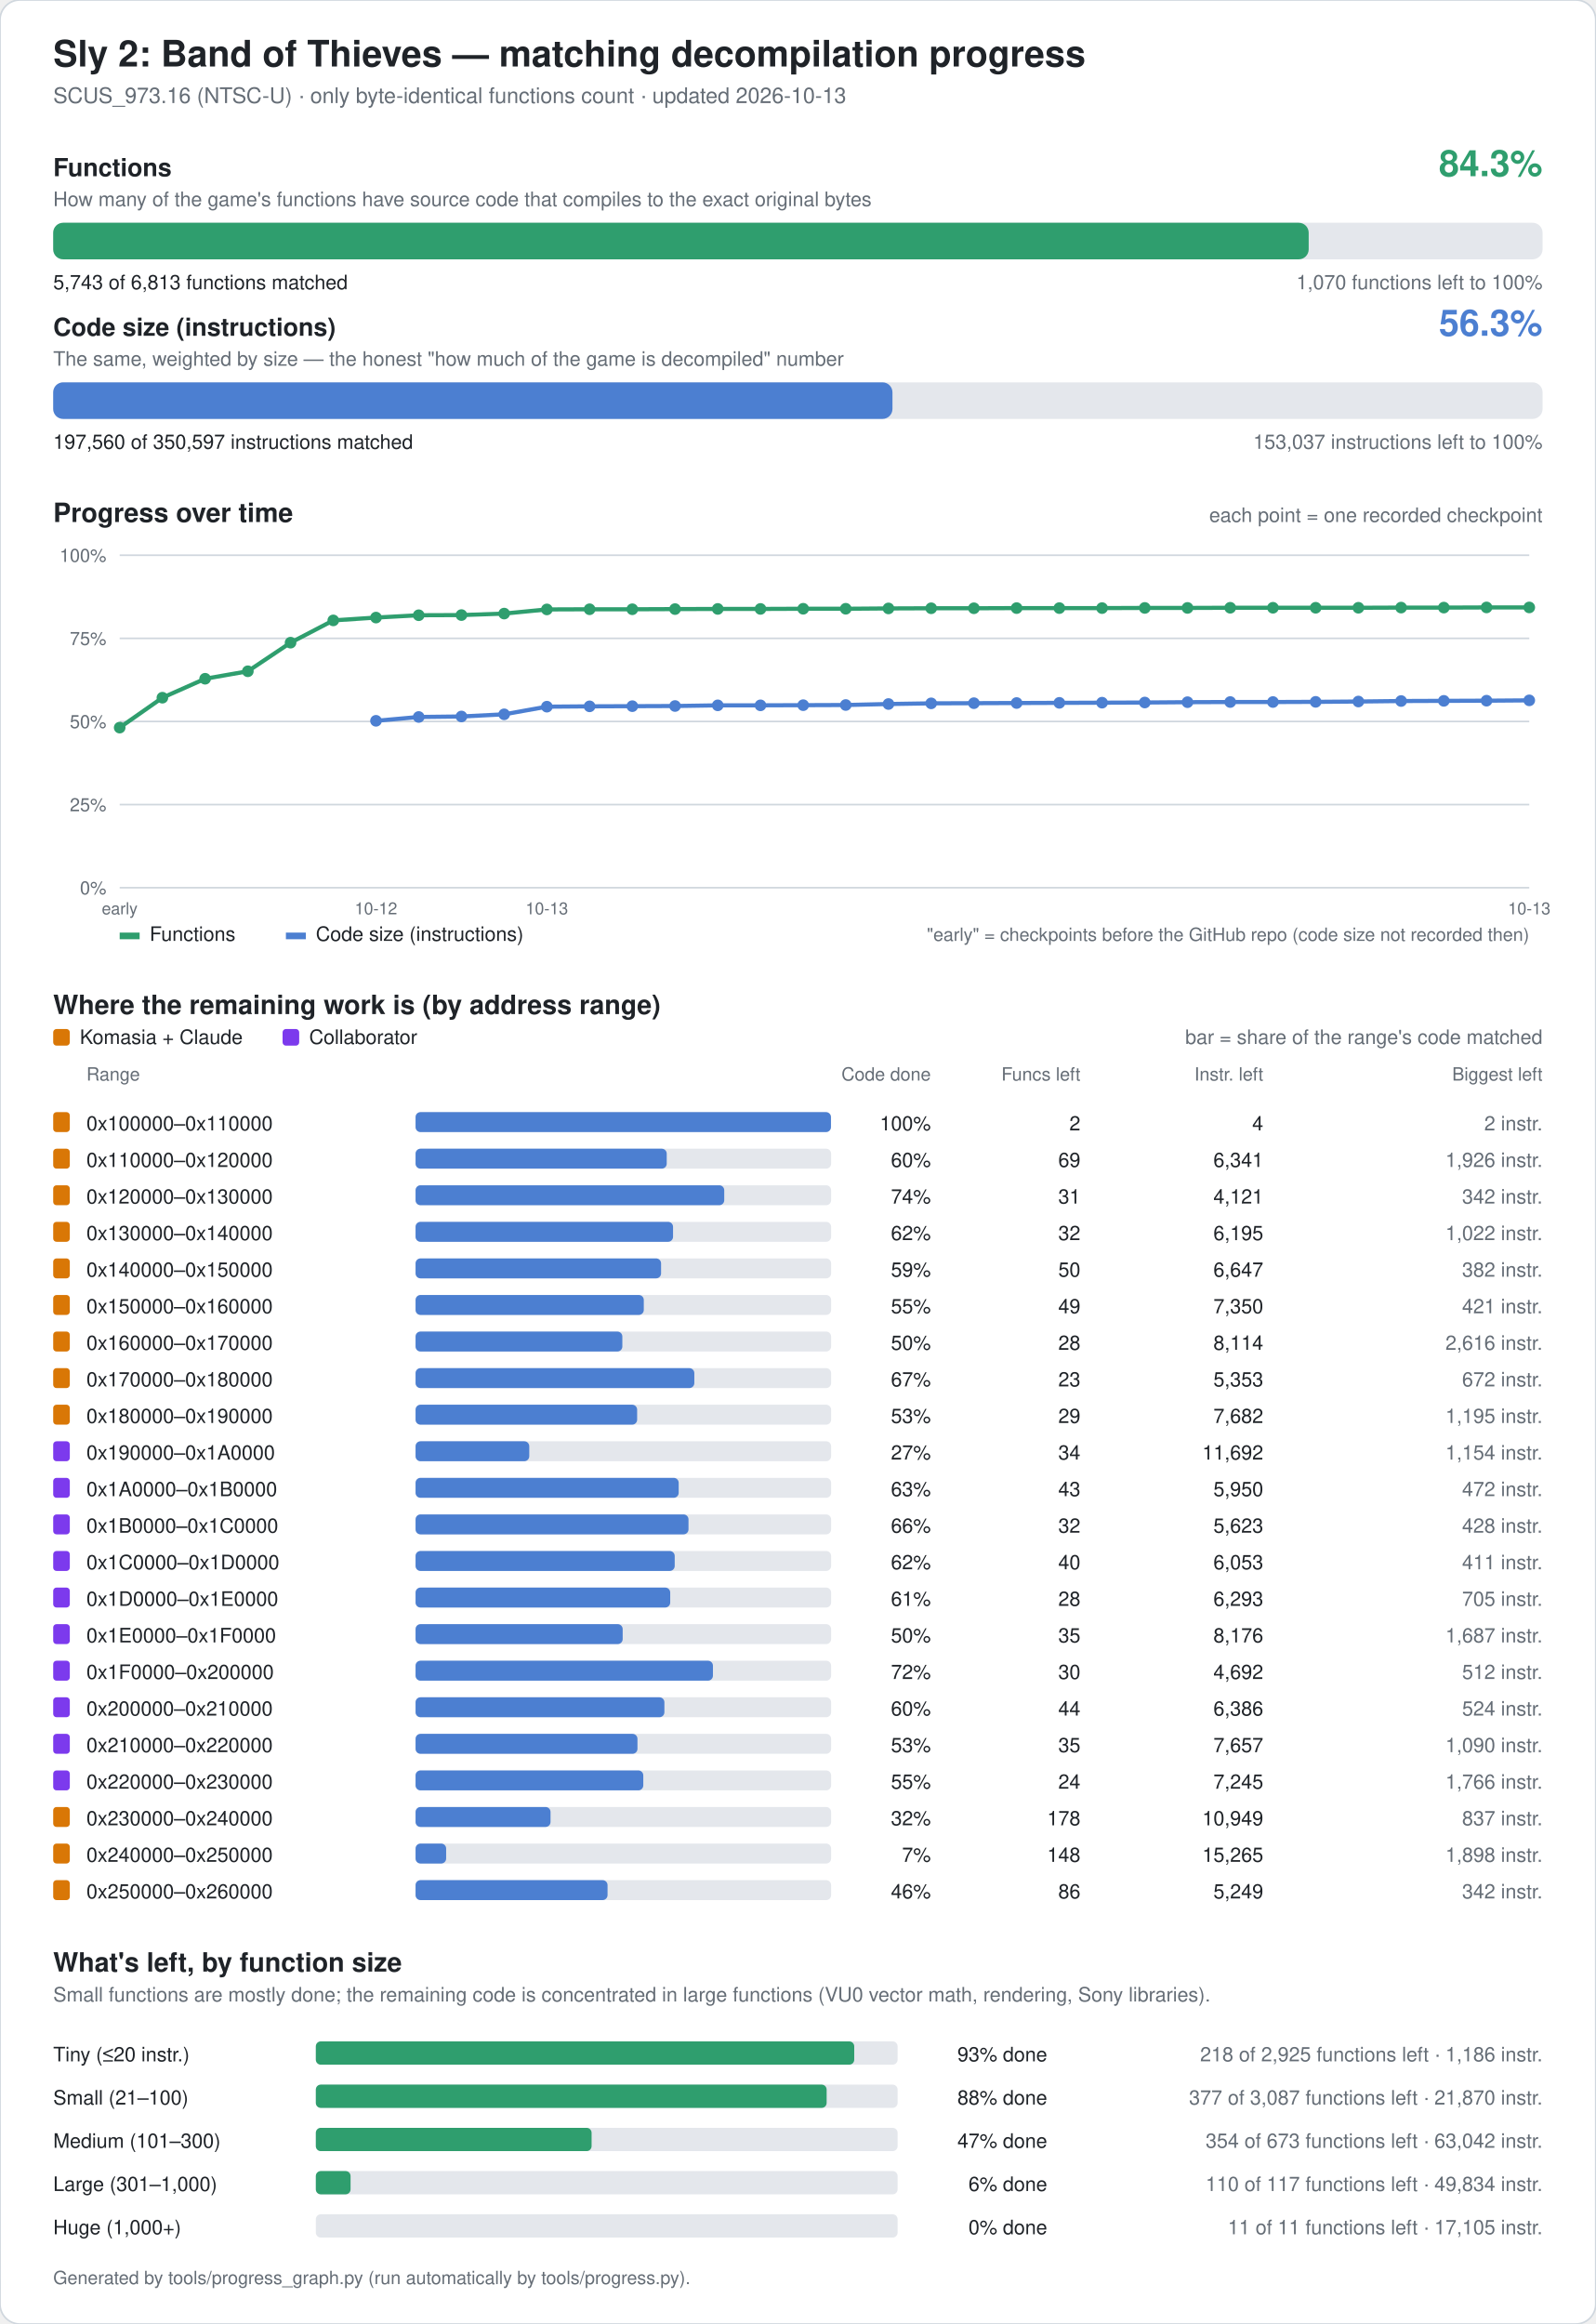
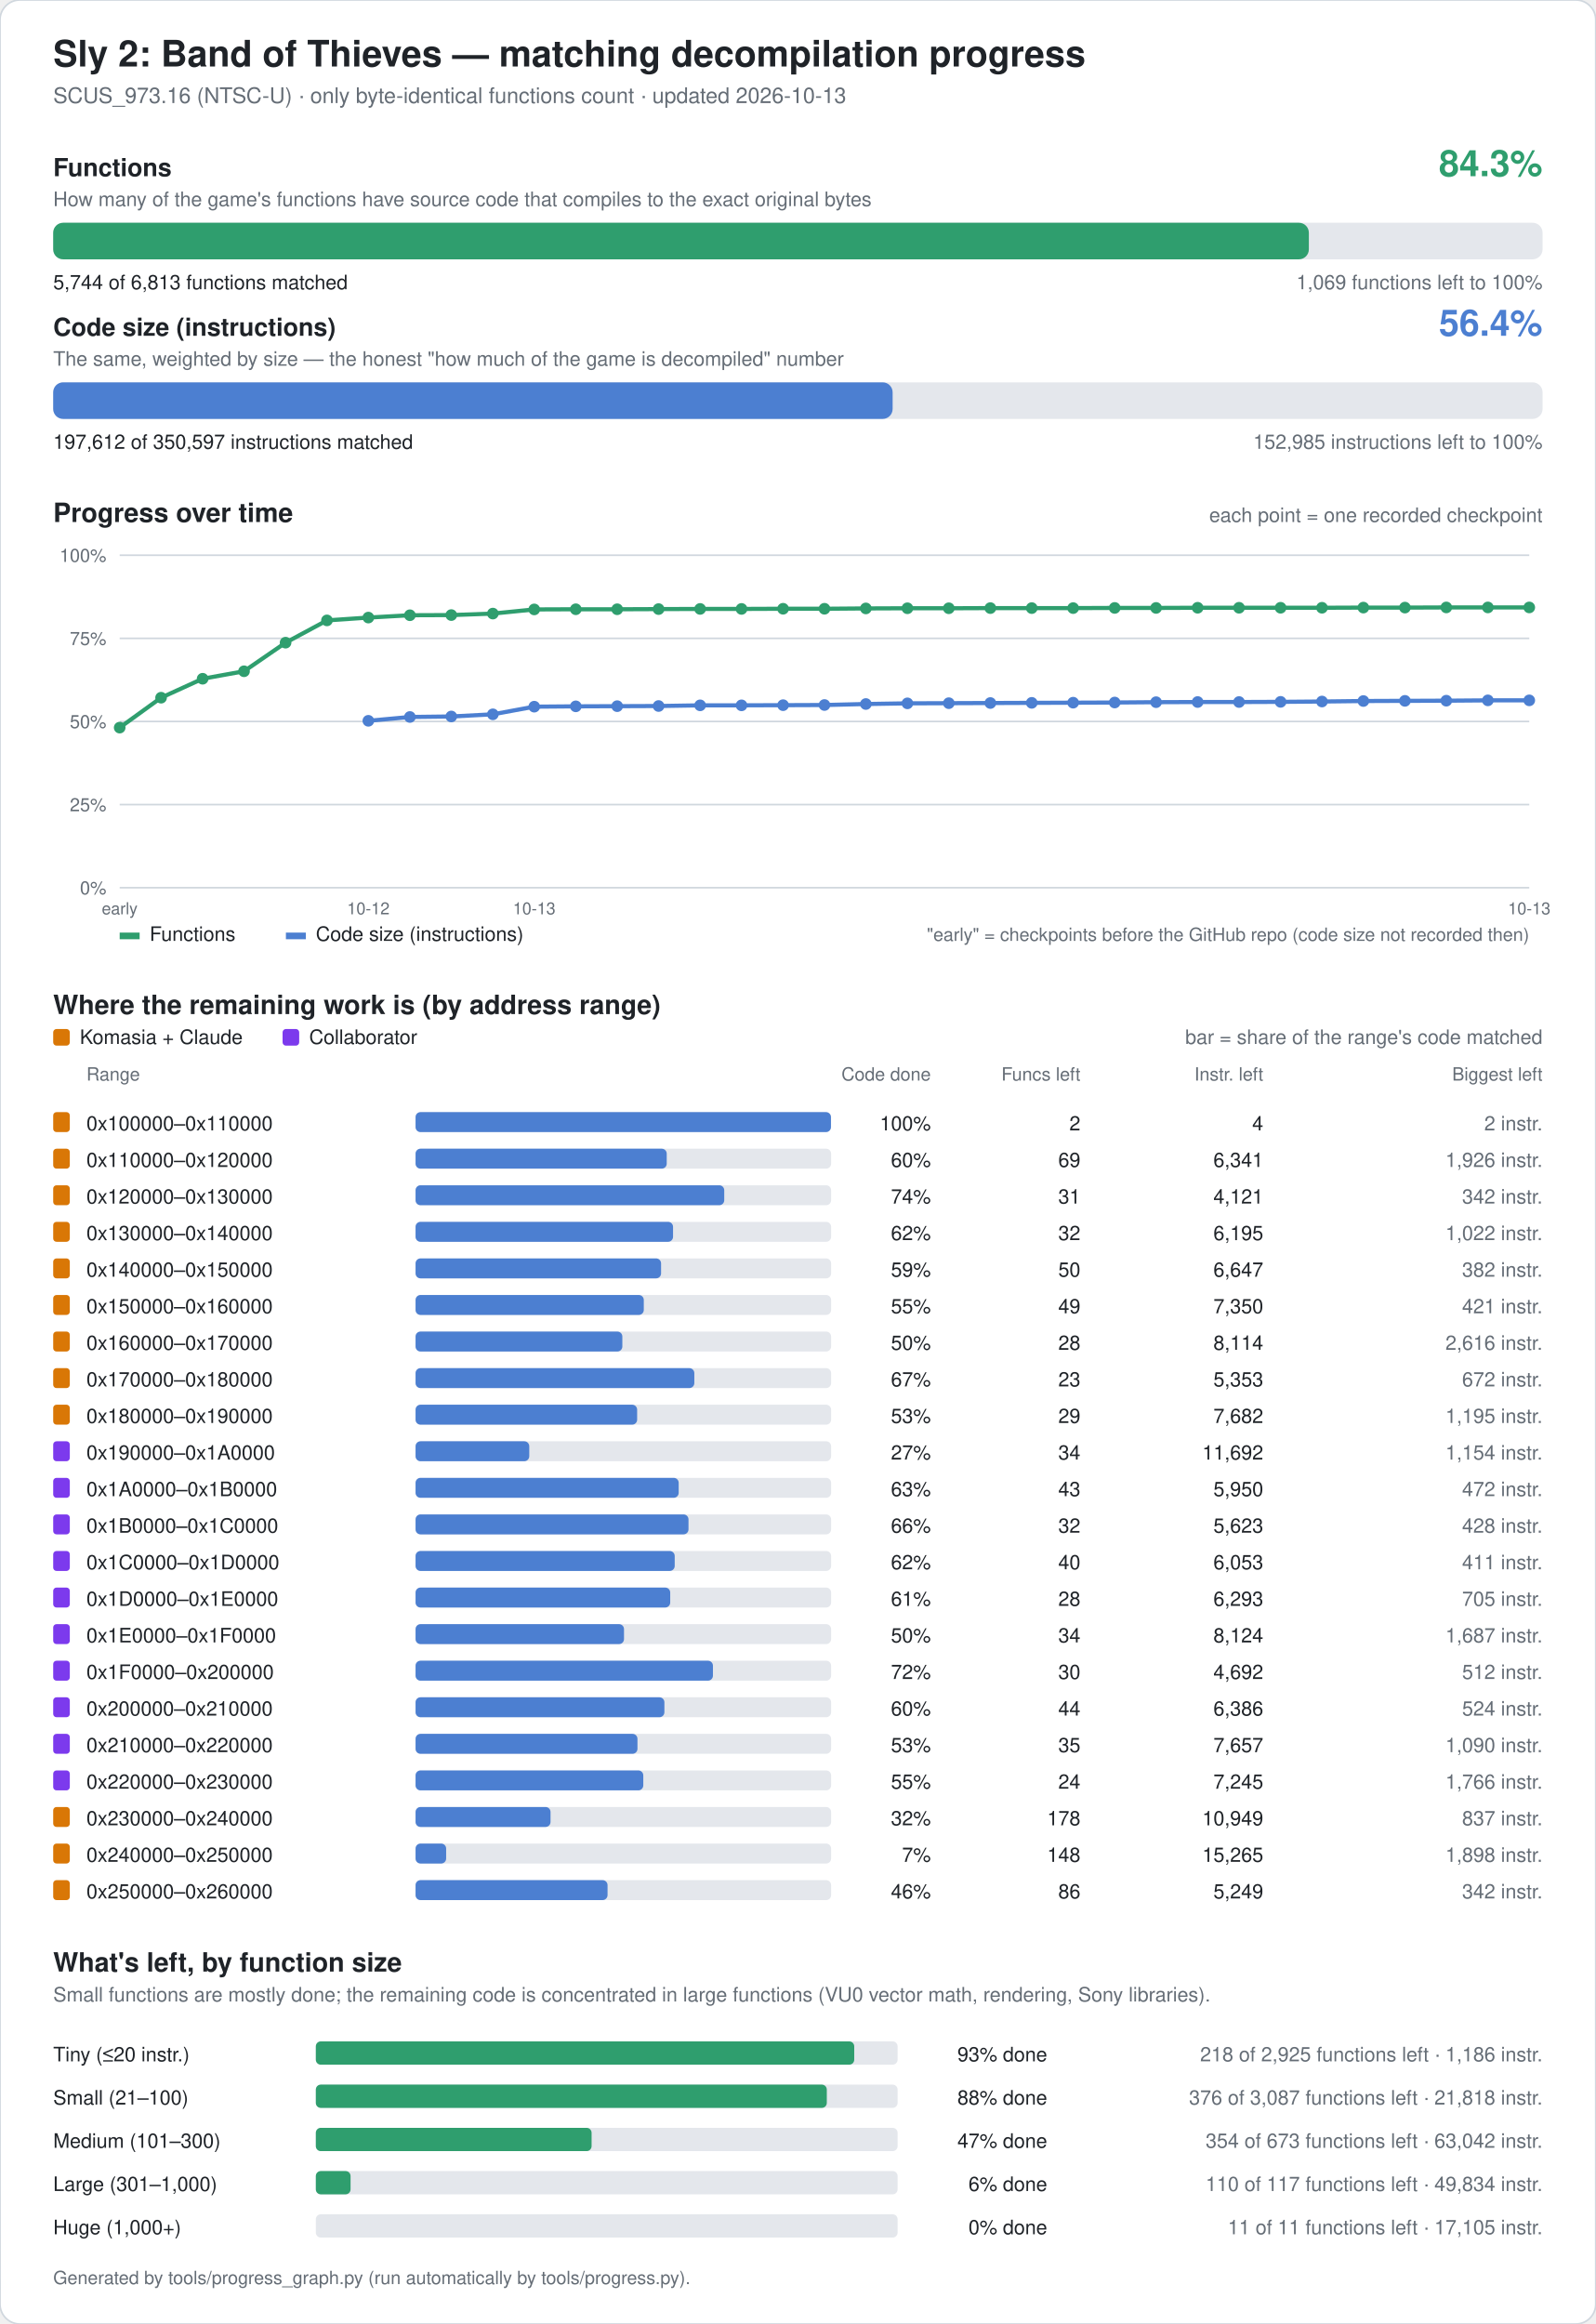
<svg xmlns="http://www.w3.org/2000/svg" width="960" height="1398" viewBox="0 0 960 1398" font-family="-apple-system,BlinkMacSystemFont,Segoe UI,Helvetica,Arial,sans-serif">
  <rect width="960" height="1398" rx="12" fill="#ffffff" stroke="#d0d7de" />
  <text x="32.0" y="40.0" font-size="22" fill="#1f2328" text-anchor="start" font-weight="bold">Sly 2: Band of Thieves — matching decompilation progress</text>
  <text x="32.0" y="62.0" font-size="13" fill="#656d76" text-anchor="start" font-weight="normal">SCUS_973.16 (NTSC-U) · only byte-identical functions count · updated 2026-10-13</text>
  <text x="32.0" y="106.0" font-size="15" fill="#1f2328" text-anchor="start" font-weight="bold">Functions</text>
  <text x="928.0" y="106.0" font-size="22" fill="#2f9e6e" text-anchor="end" font-weight="bold">84.3%</text>
  <text x="32.0" y="124.0" font-size="12" fill="#656d76" text-anchor="start" font-weight="normal">How many of the game's functions have source code that compiles to the exact original bytes</text>
  <rect x="32" y="134" width="896" height="22" rx="6" fill="#e4e7ec" />
-   <rect x="32" y="134" width="755.3" height="22" rx="6" fill="#2f9e6e" />
-   <text x="32.0" y="174.0" font-size="12" fill="#1f2328" text-anchor="start" font-weight="normal">5,743 of 6,813 functions matched</text>
-   <text x="928.0" y="174.0" font-size="12" fill="#656d76" text-anchor="end" font-weight="normal">1,070 functions left to 100%</text>
+   <rect x="32" y="134" width="755.4" height="22" rx="6" fill="#2f9e6e" />
+   <text x="32.0" y="174.0" font-size="12" fill="#1f2328" text-anchor="start" font-weight="normal">5,744 of 6,813 functions matched</text>
+   <text x="928.0" y="174.0" font-size="12" fill="#656d76" text-anchor="end" font-weight="normal">1,069 functions left to 100%</text>
  <text x="32.0" y="202.0" font-size="15" fill="#1f2328" text-anchor="start" font-weight="bold">Code size (instructions)</text>
-   <text x="928.0" y="202.0" font-size="22" fill="#4c7fd1" text-anchor="end" font-weight="bold">56.3%</text>
+   <text x="928.0" y="202.0" font-size="22" fill="#4c7fd1" text-anchor="end" font-weight="bold">56.4%</text>
  <text x="32.0" y="220.0" font-size="12" fill="#656d76" text-anchor="start" font-weight="normal">The same, weighted by size — the honest "how much of the game is decompiled" number</text>
  <rect x="32" y="230" width="896" height="22" rx="6" fill="#e4e7ec" />
-   <rect x="32" y="230" width="504.9" height="22" rx="6" fill="#4c7fd1" />
-   <text x="32.0" y="270.0" font-size="12" fill="#1f2328" text-anchor="start" font-weight="normal">197,560 of 350,597 instructions matched</text>
-   <text x="928.0" y="270.0" font-size="12" fill="#656d76" text-anchor="end" font-weight="normal">153,037 instructions left to 100%</text>
+   <rect x="32" y="230" width="505.0" height="22" rx="6" fill="#4c7fd1" />
+   <text x="32.0" y="270.0" font-size="12" fill="#1f2328" text-anchor="start" font-weight="normal">197,612 of 350,597 instructions matched</text>
+   <text x="928.0" y="270.0" font-size="12" fill="#656d76" text-anchor="end" font-weight="normal">152,985 instructions left to 100%</text>
  <text x="32.0" y="314.0" font-size="16" fill="#1f2328" text-anchor="start" font-weight="bold">Progress over time</text>
  <text x="928.0" y="314.0" font-size="12" fill="#656d76" text-anchor="end" font-weight="normal">each point = one recorded checkpoint</text>
  <line x1="72" y1="534.0" x2="920" y2="534.0" stroke="#d0d7de" stroke-width="1" />
  <text x="64.0" y="538.0" font-size="11" fill="#656d76" text-anchor="end" font-weight="normal">0%</text>
  <line x1="72" y1="484.0" x2="920" y2="484.0" stroke="#d0d7de" stroke-width="1" />
  <text x="64.0" y="488.0" font-size="11" fill="#656d76" text-anchor="end" font-weight="normal">25%</text>
  <line x1="72" y1="434.0" x2="920" y2="434.0" stroke="#d0d7de" stroke-width="1" />
  <text x="64.0" y="438.0" font-size="11" fill="#656d76" text-anchor="end" font-weight="normal">50%</text>
  <line x1="72" y1="384.0" x2="920" y2="384.0" stroke="#d0d7de" stroke-width="1" />
  <text x="64.0" y="388.0" font-size="11" fill="#656d76" text-anchor="end" font-weight="normal">75%</text>
  <line x1="72" y1="334.0" x2="920" y2="334.0" stroke="#d0d7de" stroke-width="1" />
  <text x="64.0" y="338.0" font-size="11" fill="#656d76" text-anchor="end" font-weight="normal">100%</text>
-   <polyline fill="none" stroke="#2f9e6e" stroke-width="2.5" stroke-linejoin="round" points="72.0,437.7 97.7,419.7 123.4,408.3 149.1,403.8 174.8,386.6 200.5,373.2 226.2,371.5 251.9,370.1 277.6,370.0 303.3,369.1 329.0,366.6 354.7,366.5 380.4,366.5 406.1,366.4 431.8,366.3 457.5,366.3 483.2,366.2 508.8,366.2 534.5,366.0 560.2,365.9 585.9,365.9 611.6,365.8 637.3,365.8 663.0,365.8 688.7,365.7 714.4,365.7 740.1,365.6 765.8,365.6 791.5,365.6 817.2,365.6 842.9,365.5 868.6,365.5 894.3,365.4 920.0,365.4" />
+   <polyline fill="none" stroke="#2f9e6e" stroke-width="2.5" stroke-linejoin="round" points="72.0,437.7 96.9,419.7 121.9,408.3 146.8,403.8 171.8,386.6 196.7,373.2 221.6,371.5 246.6,370.1 271.5,370.0 296.5,369.1 321.4,366.6 346.4,366.5 371.3,366.5 396.2,366.4 421.2,366.3 446.1,366.3 471.1,366.2 496.0,366.2 520.9,366.0 545.9,365.9 570.8,365.9 595.8,365.8 620.7,365.8 645.6,365.8 670.6,365.7 695.5,365.7 720.5,365.6 745.4,365.6 770.4,365.6 795.3,365.6 820.2,365.5 845.2,365.5 870.1,365.4 895.1,365.4 920.0,365.4" />
  <circle cx="72.0" cy="437.7" r="3.5" fill="#2f9e6e" />
-   <circle cx="97.7" cy="419.7" r="3.5" fill="#2f9e6e" />
-   <circle cx="123.4" cy="408.3" r="3.5" fill="#2f9e6e" />
-   <circle cx="149.1" cy="403.8" r="3.5" fill="#2f9e6e" />
-   <circle cx="174.8" cy="386.6" r="3.5" fill="#2f9e6e" />
-   <circle cx="200.5" cy="373.2" r="3.5" fill="#2f9e6e" />
-   <circle cx="226.2" cy="371.5" r="3.5" fill="#2f9e6e" />
-   <circle cx="251.9" cy="370.1" r="3.5" fill="#2f9e6e" />
-   <circle cx="277.6" cy="370.0" r="3.5" fill="#2f9e6e" />
-   <circle cx="303.3" cy="369.1" r="3.5" fill="#2f9e6e" />
-   <circle cx="329.0" cy="366.6" r="3.5" fill="#2f9e6e" />
-   <circle cx="354.7" cy="366.5" r="3.5" fill="#2f9e6e" />
-   <circle cx="380.4" cy="366.5" r="3.5" fill="#2f9e6e" />
-   <circle cx="406.1" cy="366.4" r="3.5" fill="#2f9e6e" />
-   <circle cx="431.8" cy="366.3" r="3.5" fill="#2f9e6e" />
-   <circle cx="457.5" cy="366.3" r="3.5" fill="#2f9e6e" />
-   <circle cx="483.2" cy="366.2" r="3.5" fill="#2f9e6e" />
-   <circle cx="508.8" cy="366.2" r="3.5" fill="#2f9e6e" />
-   <circle cx="534.5" cy="366.0" r="3.5" fill="#2f9e6e" />
-   <circle cx="560.2" cy="365.9" r="3.5" fill="#2f9e6e" />
-   <circle cx="585.9" cy="365.9" r="3.5" fill="#2f9e6e" />
-   <circle cx="611.6" cy="365.8" r="3.5" fill="#2f9e6e" />
-   <circle cx="637.3" cy="365.8" r="3.5" fill="#2f9e6e" />
-   <circle cx="663.0" cy="365.8" r="3.5" fill="#2f9e6e" />
-   <circle cx="688.7" cy="365.7" r="3.5" fill="#2f9e6e" />
-   <circle cx="714.4" cy="365.7" r="3.5" fill="#2f9e6e" />
-   <circle cx="740.1" cy="365.6" r="3.5" fill="#2f9e6e" />
-   <circle cx="765.8" cy="365.6" r="3.5" fill="#2f9e6e" />
-   <circle cx="791.5" cy="365.6" r="3.5" fill="#2f9e6e" />
-   <circle cx="817.2" cy="365.6" r="3.5" fill="#2f9e6e" />
-   <circle cx="842.9" cy="365.5" r="3.5" fill="#2f9e6e" />
-   <circle cx="868.6" cy="365.5" r="3.5" fill="#2f9e6e" />
-   <circle cx="894.3" cy="365.4" r="3.5" fill="#2f9e6e" />
+   <circle cx="96.9" cy="419.7" r="3.5" fill="#2f9e6e" />
+   <circle cx="121.9" cy="408.3" r="3.5" fill="#2f9e6e" />
+   <circle cx="146.8" cy="403.8" r="3.5" fill="#2f9e6e" />
+   <circle cx="171.8" cy="386.6" r="3.5" fill="#2f9e6e" />
+   <circle cx="196.7" cy="373.2" r="3.5" fill="#2f9e6e" />
+   <circle cx="221.6" cy="371.5" r="3.5" fill="#2f9e6e" />
+   <circle cx="246.6" cy="370.1" r="3.5" fill="#2f9e6e" />
+   <circle cx="271.5" cy="370.0" r="3.5" fill="#2f9e6e" />
+   <circle cx="296.5" cy="369.1" r="3.5" fill="#2f9e6e" />
+   <circle cx="321.4" cy="366.6" r="3.5" fill="#2f9e6e" />
+   <circle cx="346.4" cy="366.5" r="3.5" fill="#2f9e6e" />
+   <circle cx="371.3" cy="366.5" r="3.5" fill="#2f9e6e" />
+   <circle cx="396.2" cy="366.4" r="3.5" fill="#2f9e6e" />
+   <circle cx="421.2" cy="366.3" r="3.5" fill="#2f9e6e" />
+   <circle cx="446.1" cy="366.3" r="3.5" fill="#2f9e6e" />
+   <circle cx="471.1" cy="366.2" r="3.5" fill="#2f9e6e" />
+   <circle cx="496.0" cy="366.2" r="3.5" fill="#2f9e6e" />
+   <circle cx="520.9" cy="366.0" r="3.5" fill="#2f9e6e" />
+   <circle cx="545.9" cy="365.9" r="3.5" fill="#2f9e6e" />
+   <circle cx="570.8" cy="365.9" r="3.5" fill="#2f9e6e" />
+   <circle cx="595.8" cy="365.8" r="3.5" fill="#2f9e6e" />
+   <circle cx="620.7" cy="365.8" r="3.5" fill="#2f9e6e" />
+   <circle cx="645.6" cy="365.8" r="3.5" fill="#2f9e6e" />
+   <circle cx="670.6" cy="365.7" r="3.5" fill="#2f9e6e" />
+   <circle cx="695.5" cy="365.7" r="3.5" fill="#2f9e6e" />
+   <circle cx="720.5" cy="365.6" r="3.5" fill="#2f9e6e" />
+   <circle cx="745.4" cy="365.6" r="3.5" fill="#2f9e6e" />
+   <circle cx="770.4" cy="365.6" r="3.5" fill="#2f9e6e" />
+   <circle cx="795.3" cy="365.6" r="3.5" fill="#2f9e6e" />
+   <circle cx="820.2" cy="365.5" r="3.5" fill="#2f9e6e" />
+   <circle cx="845.2" cy="365.5" r="3.5" fill="#2f9e6e" />
+   <circle cx="870.1" cy="365.4" r="3.5" fill="#2f9e6e" />
+   <circle cx="895.1" cy="365.4" r="3.5" fill="#2f9e6e" />
  <circle cx="920.0" cy="365.4" r="3.5" fill="#2f9e6e" />
-   <polyline fill="none" stroke="#4c7fd1" stroke-width="2.5" stroke-linejoin="round" points="226.2,433.6 251.9,431.3 277.6,431.0 303.3,429.7 329.0,425.1 354.7,424.9 380.4,424.8 406.1,424.7 431.8,424.3 457.5,424.3 483.2,424.2 508.8,424.1 534.5,423.5 560.2,423.1 585.9,423.0 611.6,422.9 637.3,422.8 663.0,422.7 688.7,422.6 714.4,422.4 740.1,422.3 765.8,422.3 791.5,422.2 817.2,422.0 842.9,421.7 868.6,421.6 894.3,421.5 920.0,421.3" />
-   <circle cx="226.2" cy="433.6" r="3.5" fill="#4c7fd1" />
-   <circle cx="251.9" cy="431.3" r="3.5" fill="#4c7fd1" />
-   <circle cx="277.6" cy="431.0" r="3.5" fill="#4c7fd1" />
-   <circle cx="303.3" cy="429.7" r="3.5" fill="#4c7fd1" />
-   <circle cx="329.0" cy="425.1" r="3.5" fill="#4c7fd1" />
-   <circle cx="354.7" cy="424.9" r="3.5" fill="#4c7fd1" />
-   <circle cx="380.4" cy="424.8" r="3.5" fill="#4c7fd1" />
-   <circle cx="406.1" cy="424.7" r="3.5" fill="#4c7fd1" />
-   <circle cx="431.8" cy="424.3" r="3.5" fill="#4c7fd1" />
-   <circle cx="457.5" cy="424.3" r="3.5" fill="#4c7fd1" />
-   <circle cx="483.2" cy="424.2" r="3.5" fill="#4c7fd1" />
-   <circle cx="508.8" cy="424.1" r="3.5" fill="#4c7fd1" />
-   <circle cx="534.5" cy="423.5" r="3.5" fill="#4c7fd1" />
-   <circle cx="560.2" cy="423.1" r="3.5" fill="#4c7fd1" />
-   <circle cx="585.9" cy="423.0" r="3.5" fill="#4c7fd1" />
-   <circle cx="611.6" cy="422.9" r="3.5" fill="#4c7fd1" />
-   <circle cx="637.3" cy="422.8" r="3.5" fill="#4c7fd1" />
-   <circle cx="663.0" cy="422.7" r="3.5" fill="#4c7fd1" />
-   <circle cx="688.7" cy="422.6" r="3.5" fill="#4c7fd1" />
-   <circle cx="714.4" cy="422.4" r="3.5" fill="#4c7fd1" />
-   <circle cx="740.1" cy="422.3" r="3.5" fill="#4c7fd1" />
-   <circle cx="765.8" cy="422.3" r="3.5" fill="#4c7fd1" />
-   <circle cx="791.5" cy="422.2" r="3.5" fill="#4c7fd1" />
-   <circle cx="817.2" cy="422.0" r="3.5" fill="#4c7fd1" />
-   <circle cx="842.9" cy="421.7" r="3.5" fill="#4c7fd1" />
-   <circle cx="868.6" cy="421.6" r="3.5" fill="#4c7fd1" />
-   <circle cx="894.3" cy="421.5" r="3.5" fill="#4c7fd1" />
+   <polyline fill="none" stroke="#4c7fd1" stroke-width="2.5" stroke-linejoin="round" points="221.6,433.6 246.6,431.3 271.5,431.0 296.5,429.7 321.4,425.1 346.4,424.9 371.3,424.8 396.2,424.7 421.2,424.3 446.1,424.3 471.1,424.2 496.0,424.1 520.9,423.5 545.9,423.1 570.8,423.0 595.8,422.9 620.7,422.8 645.6,422.7 670.6,422.6 695.5,422.4 720.5,422.3 745.4,422.3 770.4,422.2 795.3,422.0 820.2,421.7 845.2,421.6 870.1,421.5 895.1,421.3 920.0,421.3" />
+   <circle cx="221.6" cy="433.6" r="3.5" fill="#4c7fd1" />
+   <circle cx="246.6" cy="431.3" r="3.5" fill="#4c7fd1" />
+   <circle cx="271.5" cy="431.0" r="3.5" fill="#4c7fd1" />
+   <circle cx="296.5" cy="429.7" r="3.5" fill="#4c7fd1" />
+   <circle cx="321.4" cy="425.1" r="3.5" fill="#4c7fd1" />
+   <circle cx="346.4" cy="424.9" r="3.5" fill="#4c7fd1" />
+   <circle cx="371.3" cy="424.8" r="3.5" fill="#4c7fd1" />
+   <circle cx="396.2" cy="424.7" r="3.5" fill="#4c7fd1" />
+   <circle cx="421.2" cy="424.3" r="3.5" fill="#4c7fd1" />
+   <circle cx="446.1" cy="424.3" r="3.5" fill="#4c7fd1" />
+   <circle cx="471.1" cy="424.2" r="3.5" fill="#4c7fd1" />
+   <circle cx="496.0" cy="424.1" r="3.5" fill="#4c7fd1" />
+   <circle cx="520.9" cy="423.5" r="3.5" fill="#4c7fd1" />
+   <circle cx="545.9" cy="423.1" r="3.5" fill="#4c7fd1" />
+   <circle cx="570.8" cy="423.0" r="3.5" fill="#4c7fd1" />
+   <circle cx="595.8" cy="422.9" r="3.5" fill="#4c7fd1" />
+   <circle cx="620.7" cy="422.8" r="3.5" fill="#4c7fd1" />
+   <circle cx="645.6" cy="422.7" r="3.5" fill="#4c7fd1" />
+   <circle cx="670.6" cy="422.6" r="3.5" fill="#4c7fd1" />
+   <circle cx="695.5" cy="422.4" r="3.5" fill="#4c7fd1" />
+   <circle cx="720.5" cy="422.3" r="3.5" fill="#4c7fd1" />
+   <circle cx="745.4" cy="422.3" r="3.5" fill="#4c7fd1" />
+   <circle cx="770.4" cy="422.2" r="3.5" fill="#4c7fd1" />
+   <circle cx="795.3" cy="422.0" r="3.5" fill="#4c7fd1" />
+   <circle cx="820.2" cy="421.7" r="3.5" fill="#4c7fd1" />
+   <circle cx="845.2" cy="421.6" r="3.5" fill="#4c7fd1" />
+   <circle cx="870.1" cy="421.5" r="3.5" fill="#4c7fd1" />
+   <circle cx="895.1" cy="421.3" r="3.5" fill="#4c7fd1" />
  <circle cx="920.0" cy="421.3" r="3.5" fill="#4c7fd1" />
  <text x="72.0" y="550.0" font-size="10" fill="#656d76" text-anchor="middle" font-weight="normal">early</text>
-   <text x="226.2" y="550.0" font-size="10" fill="#656d76" text-anchor="middle" font-weight="normal">10-12</text>
-   <text x="329.0" y="550.0" font-size="10" fill="#656d76" text-anchor="middle" font-weight="normal">10-13</text>
+   <text x="221.6" y="550.0" font-size="10" fill="#656d76" text-anchor="middle" font-weight="normal">10-12</text>
+   <text x="321.4" y="550.0" font-size="10" fill="#656d76" text-anchor="middle" font-weight="normal">10-13</text>
  <text x="920.0" y="550.0" font-size="10" fill="#656d76" text-anchor="middle" font-weight="normal">10-13</text>
  <rect x="72" y="561" width="12" height="4" fill="#2f9e6e" />
  <text x="90.0" y="566.0" font-size="12" fill="#1f2328" text-anchor="start" font-weight="normal">Functions</text>
  <rect x="172" y="561" width="12" height="4" fill="#4c7fd1" />
  <text x="190.0" y="566.0" font-size="12" fill="#1f2328" text-anchor="start" font-weight="normal">Code size (instructions)</text>
  <text x="920.0" y="566.0" font-size="11" fill="#656d76" text-anchor="end" font-weight="normal">"early" = checkpoints before the GitHub repo (code size not recorded then)</text>
  <text x="32.0" y="610.0" font-size="16" fill="#1f2328" text-anchor="start" font-weight="bold">Where the remaining work is (by address range)</text>
  <rect x="32" y="619" width="10" height="10" rx="2" fill="#d97706" />
  <text x="48.0" y="628.0" font-size="12" fill="#1f2328" text-anchor="start" font-weight="normal">Komasia + Claude</text>
  <rect x="170" y="619" width="10" height="10" rx="2" fill="#7c3aed" />
  <text x="186.0" y="628.0" font-size="12" fill="#1f2328" text-anchor="start" font-weight="normal">Collaborator</text>
  <text x="928.0" y="628.0" font-size="12" fill="#656d76" text-anchor="end" font-weight="normal">bar = share of the range's code matched</text>
  <text x="52.0" y="650.0" font-size="11" fill="#656d76" text-anchor="start" font-weight="normal">Range</text>
  <text x="560.0" y="650.0" font-size="11" fill="#656d76" text-anchor="end" font-weight="normal">Code done</text>
  <text x="650.0" y="650.0" font-size="11" fill="#656d76" text-anchor="end" font-weight="normal">Funcs left</text>
  <text x="760.0" y="650.0" font-size="11" fill="#656d76" text-anchor="end" font-weight="normal">Instr. left</text>
  <text x="928.0" y="650.0" font-size="11" fill="#656d76" text-anchor="end" font-weight="normal">Biggest left</text>
  <rect x="32" y="669" width="10" height="12" rx="2" fill="#d97706" />
  <text x="52.0" y="680.0" font-size="12" fill="#1f2328" text-anchor="start" font-weight="normal">0x100000–0x110000</text>
  <rect x="250" y="669" width="250" height="12" rx="3" fill="#e4e7ec" />
  <rect x="250" y="669" width="249.9" height="12" rx="3" fill="#4c7fd1" />
  <text x="560.0" y="680.0" font-size="12" fill="#1f2328" text-anchor="end" font-weight="normal">100%</text>
  <text x="650.0" y="680.0" font-size="12" fill="#1f2328" text-anchor="end" font-weight="normal">2</text>
  <text x="760.0" y="680.0" font-size="12" fill="#1f2328" text-anchor="end" font-weight="normal">4</text>
  <text x="928.0" y="680.0" font-size="12" fill="#656d76" text-anchor="end" font-weight="normal">2 instr.</text>
  <rect x="32" y="691" width="10" height="12" rx="2" fill="#d97706" />
  <text x="52.0" y="702.0" font-size="12" fill="#1f2328" text-anchor="start" font-weight="normal">0x110000–0x120000</text>
  <rect x="250" y="691" width="250" height="12" rx="3" fill="#e4e7ec" />
  <rect x="250" y="691" width="151.1" height="12" rx="3" fill="#4c7fd1" />
  <text x="560.0" y="702.0" font-size="12" fill="#1f2328" text-anchor="end" font-weight="normal">60%</text>
  <text x="650.0" y="702.0" font-size="12" fill="#1f2328" text-anchor="end" font-weight="normal">69</text>
  <text x="760.0" y="702.0" font-size="12" fill="#1f2328" text-anchor="end" font-weight="normal">6,341</text>
  <text x="928.0" y="702.0" font-size="12" fill="#656d76" text-anchor="end" font-weight="normal">1,926 instr.</text>
  <rect x="32" y="713" width="10" height="12" rx="2" fill="#d97706" />
  <text x="52.0" y="724.0" font-size="12" fill="#1f2328" text-anchor="start" font-weight="normal">0x120000–0x130000</text>
  <rect x="250" y="713" width="250" height="12" rx="3" fill="#e4e7ec" />
  <rect x="250" y="713" width="185.7" height="12" rx="3" fill="#4c7fd1" />
  <text x="560.0" y="724.0" font-size="12" fill="#1f2328" text-anchor="end" font-weight="normal">74%</text>
  <text x="650.0" y="724.0" font-size="12" fill="#1f2328" text-anchor="end" font-weight="normal">31</text>
  <text x="760.0" y="724.0" font-size="12" fill="#1f2328" text-anchor="end" font-weight="normal">4,121</text>
  <text x="928.0" y="724.0" font-size="12" fill="#656d76" text-anchor="end" font-weight="normal">342 instr.</text>
  <rect x="32" y="735" width="10" height="12" rx="2" fill="#d97706" />
  <text x="52.0" y="746.0" font-size="12" fill="#1f2328" text-anchor="start" font-weight="normal">0x130000–0x140000</text>
  <rect x="250" y="735" width="250" height="12" rx="3" fill="#e4e7ec" />
  <rect x="250" y="735" width="154.9" height="12" rx="3" fill="#4c7fd1" />
  <text x="560.0" y="746.0" font-size="12" fill="#1f2328" text-anchor="end" font-weight="normal">62%</text>
  <text x="650.0" y="746.0" font-size="12" fill="#1f2328" text-anchor="end" font-weight="normal">32</text>
  <text x="760.0" y="746.0" font-size="12" fill="#1f2328" text-anchor="end" font-weight="normal">6,195</text>
  <text x="928.0" y="746.0" font-size="12" fill="#656d76" text-anchor="end" font-weight="normal">1,022 instr.</text>
  <rect x="32" y="757" width="10" height="12" rx="2" fill="#d97706" />
  <text x="52.0" y="768.0" font-size="12" fill="#1f2328" text-anchor="start" font-weight="normal">0x140000–0x150000</text>
  <rect x="250" y="757" width="250" height="12" rx="3" fill="#e4e7ec" />
  <rect x="250" y="757" width="147.7" height="12" rx="3" fill="#4c7fd1" />
  <text x="560.0" y="768.0" font-size="12" fill="#1f2328" text-anchor="end" font-weight="normal">59%</text>
  <text x="650.0" y="768.0" font-size="12" fill="#1f2328" text-anchor="end" font-weight="normal">50</text>
  <text x="760.0" y="768.0" font-size="12" fill="#1f2328" text-anchor="end" font-weight="normal">6,647</text>
  <text x="928.0" y="768.0" font-size="12" fill="#656d76" text-anchor="end" font-weight="normal">382 instr.</text>
  <rect x="32" y="779" width="10" height="12" rx="2" fill="#d97706" />
  <text x="52.0" y="790.0" font-size="12" fill="#1f2328" text-anchor="start" font-weight="normal">0x150000–0x160000</text>
  <rect x="250" y="779" width="250" height="12" rx="3" fill="#e4e7ec" />
  <rect x="250" y="779" width="137.3" height="12" rx="3" fill="#4c7fd1" />
  <text x="560.0" y="790.0" font-size="12" fill="#1f2328" text-anchor="end" font-weight="normal">55%</text>
  <text x="650.0" y="790.0" font-size="12" fill="#1f2328" text-anchor="end" font-weight="normal">49</text>
  <text x="760.0" y="790.0" font-size="12" fill="#1f2328" text-anchor="end" font-weight="normal">7,350</text>
  <text x="928.0" y="790.0" font-size="12" fill="#656d76" text-anchor="end" font-weight="normal">421 instr.</text>
  <rect x="32" y="801" width="10" height="12" rx="2" fill="#d97706" />
  <text x="52.0" y="812.0" font-size="12" fill="#1f2328" text-anchor="start" font-weight="normal">0x160000–0x170000</text>
  <rect x="250" y="801" width="250" height="12" rx="3" fill="#e4e7ec" />
  <rect x="250" y="801" width="124.4" height="12" rx="3" fill="#4c7fd1" />
  <text x="560.0" y="812.0" font-size="12" fill="#1f2328" text-anchor="end" font-weight="normal">50%</text>
  <text x="650.0" y="812.0" font-size="12" fill="#1f2328" text-anchor="end" font-weight="normal">28</text>
  <text x="760.0" y="812.0" font-size="12" fill="#1f2328" text-anchor="end" font-weight="normal">8,114</text>
  <text x="928.0" y="812.0" font-size="12" fill="#656d76" text-anchor="end" font-weight="normal">2,616 instr.</text>
  <rect x="32" y="823" width="10" height="12" rx="2" fill="#d97706" />
  <text x="52.0" y="834.0" font-size="12" fill="#1f2328" text-anchor="start" font-weight="normal">0x170000–0x180000</text>
  <rect x="250" y="823" width="250" height="12" rx="3" fill="#e4e7ec" />
  <rect x="250" y="823" width="167.7" height="12" rx="3" fill="#4c7fd1" />
  <text x="560.0" y="834.0" font-size="12" fill="#1f2328" text-anchor="end" font-weight="normal">67%</text>
  <text x="650.0" y="834.0" font-size="12" fill="#1f2328" text-anchor="end" font-weight="normal">23</text>
  <text x="760.0" y="834.0" font-size="12" fill="#1f2328" text-anchor="end" font-weight="normal">5,353</text>
  <text x="928.0" y="834.0" font-size="12" fill="#656d76" text-anchor="end" font-weight="normal">672 instr.</text>
  <rect x="32" y="845" width="10" height="12" rx="2" fill="#d97706" />
  <text x="52.0" y="856.0" font-size="12" fill="#1f2328" text-anchor="start" font-weight="normal">0x180000–0x190000</text>
  <rect x="250" y="845" width="250" height="12" rx="3" fill="#e4e7ec" />
  <rect x="250" y="845" width="133.3" height="12" rx="3" fill="#4c7fd1" />
  <text x="560.0" y="856.0" font-size="12" fill="#1f2328" text-anchor="end" font-weight="normal">53%</text>
  <text x="650.0" y="856.0" font-size="12" fill="#1f2328" text-anchor="end" font-weight="normal">29</text>
  <text x="760.0" y="856.0" font-size="12" fill="#1f2328" text-anchor="end" font-weight="normal">7,682</text>
  <text x="928.0" y="856.0" font-size="12" fill="#656d76" text-anchor="end" font-weight="normal">1,195 instr.</text>
  <rect x="32" y="867" width="10" height="12" rx="2" fill="#7c3aed" />
  <text x="52.0" y="878.0" font-size="12" fill="#1f2328" text-anchor="start" font-weight="normal">0x190000–0x1A0000</text>
  <rect x="250" y="867" width="250" height="12" rx="3" fill="#e4e7ec" />
  <rect x="250" y="867" width="68.4" height="12" rx="3" fill="#4c7fd1" />
  <text x="560.0" y="878.0" font-size="12" fill="#1f2328" text-anchor="end" font-weight="normal">27%</text>
  <text x="650.0" y="878.0" font-size="12" fill="#1f2328" text-anchor="end" font-weight="normal">34</text>
  <text x="760.0" y="878.0" font-size="12" fill="#1f2328" text-anchor="end" font-weight="normal">11,692</text>
  <text x="928.0" y="878.0" font-size="12" fill="#656d76" text-anchor="end" font-weight="normal">1,154 instr.</text>
  <rect x="32" y="889" width="10" height="12" rx="2" fill="#7c3aed" />
  <text x="52.0" y="900.0" font-size="12" fill="#1f2328" text-anchor="start" font-weight="normal">0x1A0000–0x1B0000</text>
  <rect x="250" y="889" width="250" height="12" rx="3" fill="#e4e7ec" />
  <rect x="250" y="889" width="158.3" height="12" rx="3" fill="#4c7fd1" />
  <text x="560.0" y="900.0" font-size="12" fill="#1f2328" text-anchor="end" font-weight="normal">63%</text>
  <text x="650.0" y="900.0" font-size="12" fill="#1f2328" text-anchor="end" font-weight="normal">43</text>
  <text x="760.0" y="900.0" font-size="12" fill="#1f2328" text-anchor="end" font-weight="normal">5,950</text>
  <text x="928.0" y="900.0" font-size="12" fill="#656d76" text-anchor="end" font-weight="normal">472 instr.</text>
  <rect x="32" y="911" width="10" height="12" rx="2" fill="#7c3aed" />
  <text x="52.0" y="922.0" font-size="12" fill="#1f2328" text-anchor="start" font-weight="normal">0x1B0000–0x1C0000</text>
  <rect x="250" y="911" width="250" height="12" rx="3" fill="#e4e7ec" />
  <rect x="250" y="911" width="164.2" height="12" rx="3" fill="#4c7fd1" />
  <text x="560.0" y="922.0" font-size="12" fill="#1f2328" text-anchor="end" font-weight="normal">66%</text>
  <text x="650.0" y="922.0" font-size="12" fill="#1f2328" text-anchor="end" font-weight="normal">32</text>
  <text x="760.0" y="922.0" font-size="12" fill="#1f2328" text-anchor="end" font-weight="normal">5,623</text>
  <text x="928.0" y="922.0" font-size="12" fill="#656d76" text-anchor="end" font-weight="normal">428 instr.</text>
  <rect x="32" y="933" width="10" height="12" rx="2" fill="#7c3aed" />
  <text x="52.0" y="944.0" font-size="12" fill="#1f2328" text-anchor="start" font-weight="normal">0x1C0000–0x1D0000</text>
  <rect x="250" y="933" width="250" height="12" rx="3" fill="#e4e7ec" />
  <rect x="250" y="933" width="155.9" height="12" rx="3" fill="#4c7fd1" />
  <text x="560.0" y="944.0" font-size="12" fill="#1f2328" text-anchor="end" font-weight="normal">62%</text>
  <text x="650.0" y="944.0" font-size="12" fill="#1f2328" text-anchor="end" font-weight="normal">40</text>
  <text x="760.0" y="944.0" font-size="12" fill="#1f2328" text-anchor="end" font-weight="normal">6,053</text>
  <text x="928.0" y="944.0" font-size="12" fill="#656d76" text-anchor="end" font-weight="normal">411 instr.</text>
  <rect x="32" y="955" width="10" height="12" rx="2" fill="#7c3aed" />
  <text x="52.0" y="966.0" font-size="12" fill="#1f2328" text-anchor="start" font-weight="normal">0x1D0000–0x1E0000</text>
  <rect x="250" y="955" width="250" height="12" rx="3" fill="#e4e7ec" />
  <rect x="250" y="955" width="153.2" height="12" rx="3" fill="#4c7fd1" />
  <text x="560.0" y="966.0" font-size="12" fill="#1f2328" text-anchor="end" font-weight="normal">61%</text>
  <text x="650.0" y="966.0" font-size="12" fill="#1f2328" text-anchor="end" font-weight="normal">28</text>
  <text x="760.0" y="966.0" font-size="12" fill="#1f2328" text-anchor="end" font-weight="normal">6,293</text>
  <text x="928.0" y="966.0" font-size="12" fill="#656d76" text-anchor="end" font-weight="normal">705 instr.</text>
  <rect x="32" y="977" width="10" height="12" rx="2" fill="#7c3aed" />
  <text x="52.0" y="988.0" font-size="12" fill="#1f2328" text-anchor="start" font-weight="normal">0x1E0000–0x1F0000</text>
  <rect x="250" y="977" width="250" height="12" rx="3" fill="#e4e7ec" />
-   <rect x="250" y="977" width="124.6" height="12" rx="3" fill="#4c7fd1" />
+   <rect x="250" y="977" width="125.4" height="12" rx="3" fill="#4c7fd1" />
  <text x="560.0" y="988.0" font-size="12" fill="#1f2328" text-anchor="end" font-weight="normal">50%</text>
-   <text x="650.0" y="988.0" font-size="12" fill="#1f2328" text-anchor="end" font-weight="normal">35</text>
-   <text x="760.0" y="988.0" font-size="12" fill="#1f2328" text-anchor="end" font-weight="normal">8,176</text>
+   <text x="650.0" y="988.0" font-size="12" fill="#1f2328" text-anchor="end" font-weight="normal">34</text>
+   <text x="760.0" y="988.0" font-size="12" fill="#1f2328" text-anchor="end" font-weight="normal">8,124</text>
  <text x="928.0" y="988.0" font-size="12" fill="#656d76" text-anchor="end" font-weight="normal">1,687 instr.</text>
  <rect x="32" y="999" width="10" height="12" rx="2" fill="#7c3aed" />
  <text x="52.0" y="1010.0" font-size="12" fill="#1f2328" text-anchor="start" font-weight="normal">0x1F0000–0x200000</text>
  <rect x="250" y="999" width="250" height="12" rx="3" fill="#e4e7ec" />
  <rect x="250" y="999" width="178.9" height="12" rx="3" fill="#4c7fd1" />
  <text x="560.0" y="1010.0" font-size="12" fill="#1f2328" text-anchor="end" font-weight="normal">72%</text>
  <text x="650.0" y="1010.0" font-size="12" fill="#1f2328" text-anchor="end" font-weight="normal">30</text>
  <text x="760.0" y="1010.0" font-size="12" fill="#1f2328" text-anchor="end" font-weight="normal">4,692</text>
  <text x="928.0" y="1010.0" font-size="12" fill="#656d76" text-anchor="end" font-weight="normal">512 instr.</text>
  <rect x="32" y="1021" width="10" height="12" rx="2" fill="#7c3aed" />
  <text x="52.0" y="1032.0" font-size="12" fill="#1f2328" text-anchor="start" font-weight="normal">0x200000–0x210000</text>
  <rect x="250" y="1021" width="250" height="12" rx="3" fill="#e4e7ec" />
  <rect x="250" y="1021" width="149.7" height="12" rx="3" fill="#4c7fd1" />
  <text x="560.0" y="1032.0" font-size="12" fill="#1f2328" text-anchor="end" font-weight="normal">60%</text>
  <text x="650.0" y="1032.0" font-size="12" fill="#1f2328" text-anchor="end" font-weight="normal">44</text>
  <text x="760.0" y="1032.0" font-size="12" fill="#1f2328" text-anchor="end" font-weight="normal">6,386</text>
  <text x="928.0" y="1032.0" font-size="12" fill="#656d76" text-anchor="end" font-weight="normal">524 instr.</text>
  <rect x="32" y="1043" width="10" height="12" rx="2" fill="#7c3aed" />
  <text x="52.0" y="1054.0" font-size="12" fill="#1f2328" text-anchor="start" font-weight="normal">0x210000–0x220000</text>
  <rect x="250" y="1043" width="250" height="12" rx="3" fill="#e4e7ec" />
  <rect x="250" y="1043" width="133.5" height="12" rx="3" fill="#4c7fd1" />
  <text x="560.0" y="1054.0" font-size="12" fill="#1f2328" text-anchor="end" font-weight="normal">53%</text>
  <text x="650.0" y="1054.0" font-size="12" fill="#1f2328" text-anchor="end" font-weight="normal">35</text>
  <text x="760.0" y="1054.0" font-size="12" fill="#1f2328" text-anchor="end" font-weight="normal">7,657</text>
  <text x="928.0" y="1054.0" font-size="12" fill="#656d76" text-anchor="end" font-weight="normal">1,090 instr.</text>
  <rect x="32" y="1065" width="10" height="12" rx="2" fill="#7c3aed" />
  <text x="52.0" y="1076.0" font-size="12" fill="#1f2328" text-anchor="start" font-weight="normal">0x220000–0x230000</text>
  <rect x="250" y="1065" width="250" height="12" rx="3" fill="#e4e7ec" />
  <rect x="250" y="1065" width="137.0" height="12" rx="3" fill="#4c7fd1" />
  <text x="560.0" y="1076.0" font-size="12" fill="#1f2328" text-anchor="end" font-weight="normal">55%</text>
  <text x="650.0" y="1076.0" font-size="12" fill="#1f2328" text-anchor="end" font-weight="normal">24</text>
  <text x="760.0" y="1076.0" font-size="12" fill="#1f2328" text-anchor="end" font-weight="normal">7,245</text>
  <text x="928.0" y="1076.0" font-size="12" fill="#656d76" text-anchor="end" font-weight="normal">1,766 instr.</text>
  <rect x="32" y="1087" width="10" height="12" rx="2" fill="#d97706" />
  <text x="52.0" y="1098.0" font-size="12" fill="#1f2328" text-anchor="start" font-weight="normal">0x230000–0x240000</text>
  <rect x="250" y="1087" width="250" height="12" rx="3" fill="#e4e7ec" />
  <rect x="250" y="1087" width="81.2" height="12" rx="3" fill="#4c7fd1" />
  <text x="560.0" y="1098.0" font-size="12" fill="#1f2328" text-anchor="end" font-weight="normal">32%</text>
  <text x="650.0" y="1098.0" font-size="12" fill="#1f2328" text-anchor="end" font-weight="normal">178</text>
  <text x="760.0" y="1098.0" font-size="12" fill="#1f2328" text-anchor="end" font-weight="normal">10,949</text>
  <text x="928.0" y="1098.0" font-size="12" fill="#656d76" text-anchor="end" font-weight="normal">837 instr.</text>
  <rect x="32" y="1109" width="10" height="12" rx="2" fill="#d97706" />
  <text x="52.0" y="1120.0" font-size="12" fill="#1f2328" text-anchor="start" font-weight="normal">0x240000–0x250000</text>
  <rect x="250" y="1109" width="250" height="12" rx="3" fill="#e4e7ec" />
  <rect x="250" y="1109" width="18.4" height="12" rx="3" fill="#4c7fd1" />
  <text x="560.0" y="1120.0" font-size="12" fill="#1f2328" text-anchor="end" font-weight="normal">7%</text>
  <text x="650.0" y="1120.0" font-size="12" fill="#1f2328" text-anchor="end" font-weight="normal">148</text>
  <text x="760.0" y="1120.0" font-size="12" fill="#1f2328" text-anchor="end" font-weight="normal">15,265</text>
  <text x="928.0" y="1120.0" font-size="12" fill="#656d76" text-anchor="end" font-weight="normal">1,898 instr.</text>
  <rect x="32" y="1131" width="10" height="12" rx="2" fill="#d97706" />
  <text x="52.0" y="1142.0" font-size="12" fill="#1f2328" text-anchor="start" font-weight="normal">0x250000–0x260000</text>
  <rect x="250" y="1131" width="250" height="12" rx="3" fill="#e4e7ec" />
  <rect x="250" y="1131" width="115.5" height="12" rx="3" fill="#4c7fd1" />
  <text x="560.0" y="1142.0" font-size="12" fill="#1f2328" text-anchor="end" font-weight="normal">46%</text>
  <text x="650.0" y="1142.0" font-size="12" fill="#1f2328" text-anchor="end" font-weight="normal">86</text>
  <text x="760.0" y="1142.0" font-size="12" fill="#1f2328" text-anchor="end" font-weight="normal">5,249</text>
  <text x="928.0" y="1142.0" font-size="12" fill="#656d76" text-anchor="end" font-weight="normal">342 instr.</text>
  <text x="32.0" y="1186.0" font-size="16" fill="#1f2328" text-anchor="start" font-weight="bold">What's left, by function size</text>
  <text x="32.0" y="1204.0" font-size="12" fill="#656d76" text-anchor="start" font-weight="normal">Small functions are mostly done; the remaining code is concentrated in large functions (VU0 vector math, rendering, Sony libraries).</text>
  <text x="32.0" y="1240.0" font-size="12" fill="#1f2328" text-anchor="start" font-weight="normal">Tiny (≤20 instr.)</text>
  <rect x="190" y="1228" width="350" height="14" rx="3" fill="#e4e7ec" />
  <rect x="190" y="1228" width="323.9" height="14" rx="3" fill="#2f9e6e" />
  <text x="630.0" y="1240.0" font-size="12" fill="#1f2328" text-anchor="end" font-weight="normal">93% done</text>
  <text x="928.0" y="1240.0" font-size="12" fill="#656d76" text-anchor="end" font-weight="normal">218 of 2,925 functions left · 1,186 instr.</text>
  <text x="32.0" y="1266.0" font-size="12" fill="#1f2328" text-anchor="start" font-weight="normal">Small (21–100)</text>
  <rect x="190" y="1254" width="350" height="14" rx="3" fill="#e4e7ec" />
-   <rect x="190" y="1254" width="307.3" height="14" rx="3" fill="#2f9e6e" />
+   <rect x="190" y="1254" width="307.4" height="14" rx="3" fill="#2f9e6e" />
  <text x="630.0" y="1266.0" font-size="12" fill="#1f2328" text-anchor="end" font-weight="normal">88% done</text>
-   <text x="928.0" y="1266.0" font-size="12" fill="#656d76" text-anchor="end" font-weight="normal">377 of 3,087 functions left · 21,870 instr.</text>
+   <text x="928.0" y="1266.0" font-size="12" fill="#656d76" text-anchor="end" font-weight="normal">376 of 3,087 functions left · 21,818 instr.</text>
  <text x="32.0" y="1292.0" font-size="12" fill="#1f2328" text-anchor="start" font-weight="normal">Medium (101–300)</text>
  <rect x="190" y="1280" width="350" height="14" rx="3" fill="#e4e7ec" />
  <rect x="190" y="1280" width="165.9" height="14" rx="3" fill="#2f9e6e" />
  <text x="630.0" y="1292.0" font-size="12" fill="#1f2328" text-anchor="end" font-weight="normal">47% done</text>
  <text x="928.0" y="1292.0" font-size="12" fill="#656d76" text-anchor="end" font-weight="normal">354 of 673 functions left · 63,042 instr.</text>
  <text x="32.0" y="1318.0" font-size="12" fill="#1f2328" text-anchor="start" font-weight="normal">Large (301–1,000)</text>
  <rect x="190" y="1306" width="350" height="14" rx="3" fill="#e4e7ec" />
  <rect x="190" y="1306" width="20.9" height="14" rx="3" fill="#2f9e6e" />
  <text x="630.0" y="1318.0" font-size="12" fill="#1f2328" text-anchor="end" font-weight="normal">6% done</text>
  <text x="928.0" y="1318.0" font-size="12" fill="#656d76" text-anchor="end" font-weight="normal">110 of 117 functions left · 49,834 instr.</text>
  <text x="32.0" y="1344.0" font-size="12" fill="#1f2328" text-anchor="start" font-weight="normal">Huge (1,000+)</text>
  <rect x="190" y="1332" width="350" height="14" rx="3" fill="#e4e7ec" />
  <rect x="190" y="1332" width="0.0" height="14" rx="3" fill="#2f9e6e" />
  <text x="630.0" y="1344.0" font-size="12" fill="#1f2328" text-anchor="end" font-weight="normal">0% done</text>
  <text x="928.0" y="1344.0" font-size="12" fill="#656d76" text-anchor="end" font-weight="normal">11 of 11 functions left · 17,105 instr.</text>
  <text x="32.0" y="1374.0" font-size="11" fill="#656d76" text-anchor="start" font-weight="normal">Generated by tools/progress_graph.py (run automatically by tools/progress.py).</text>
</svg>
